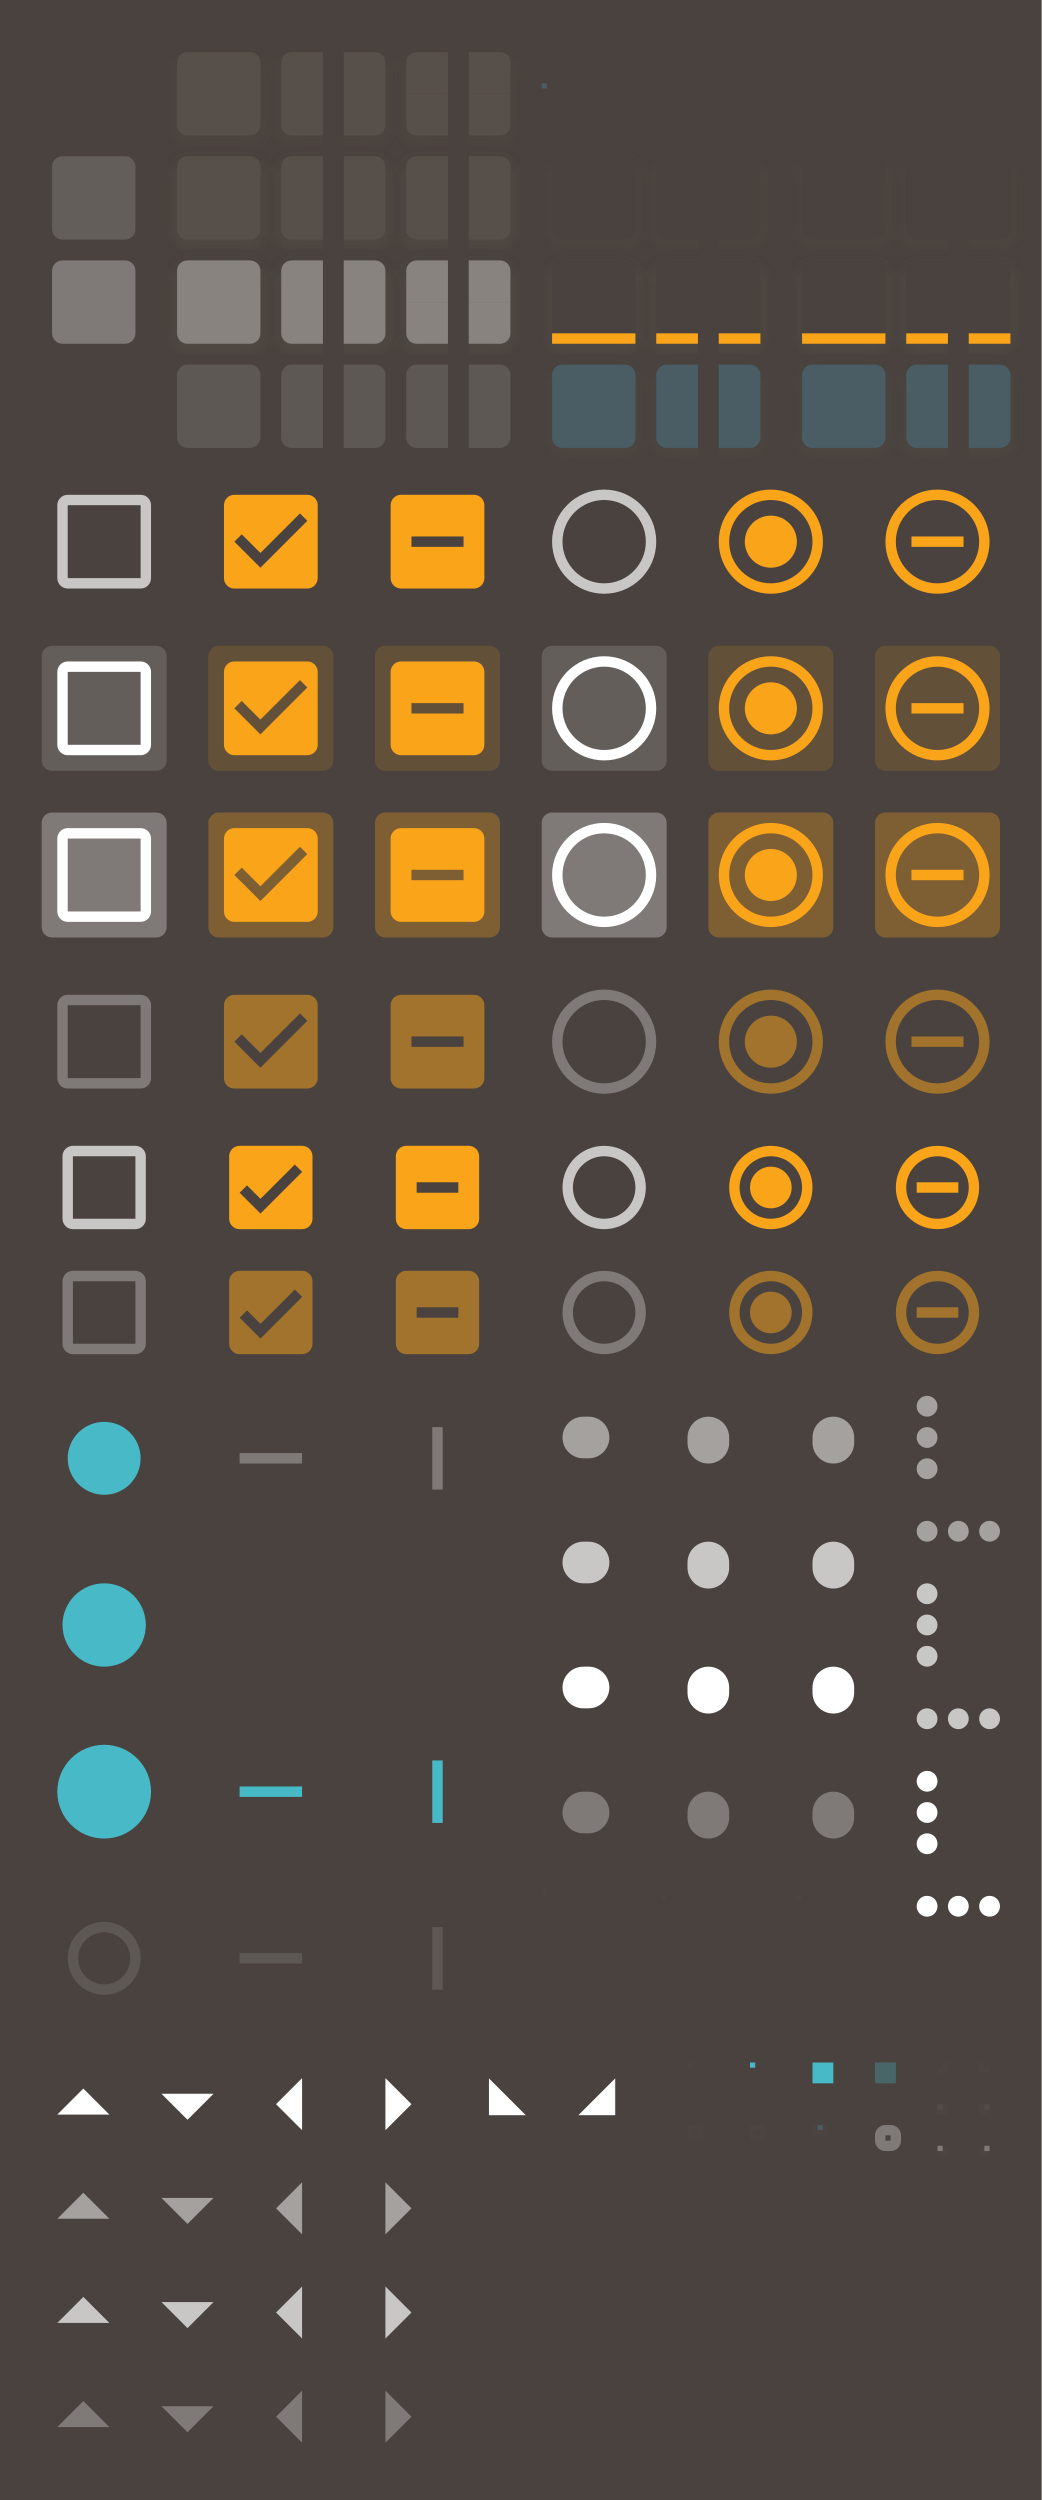
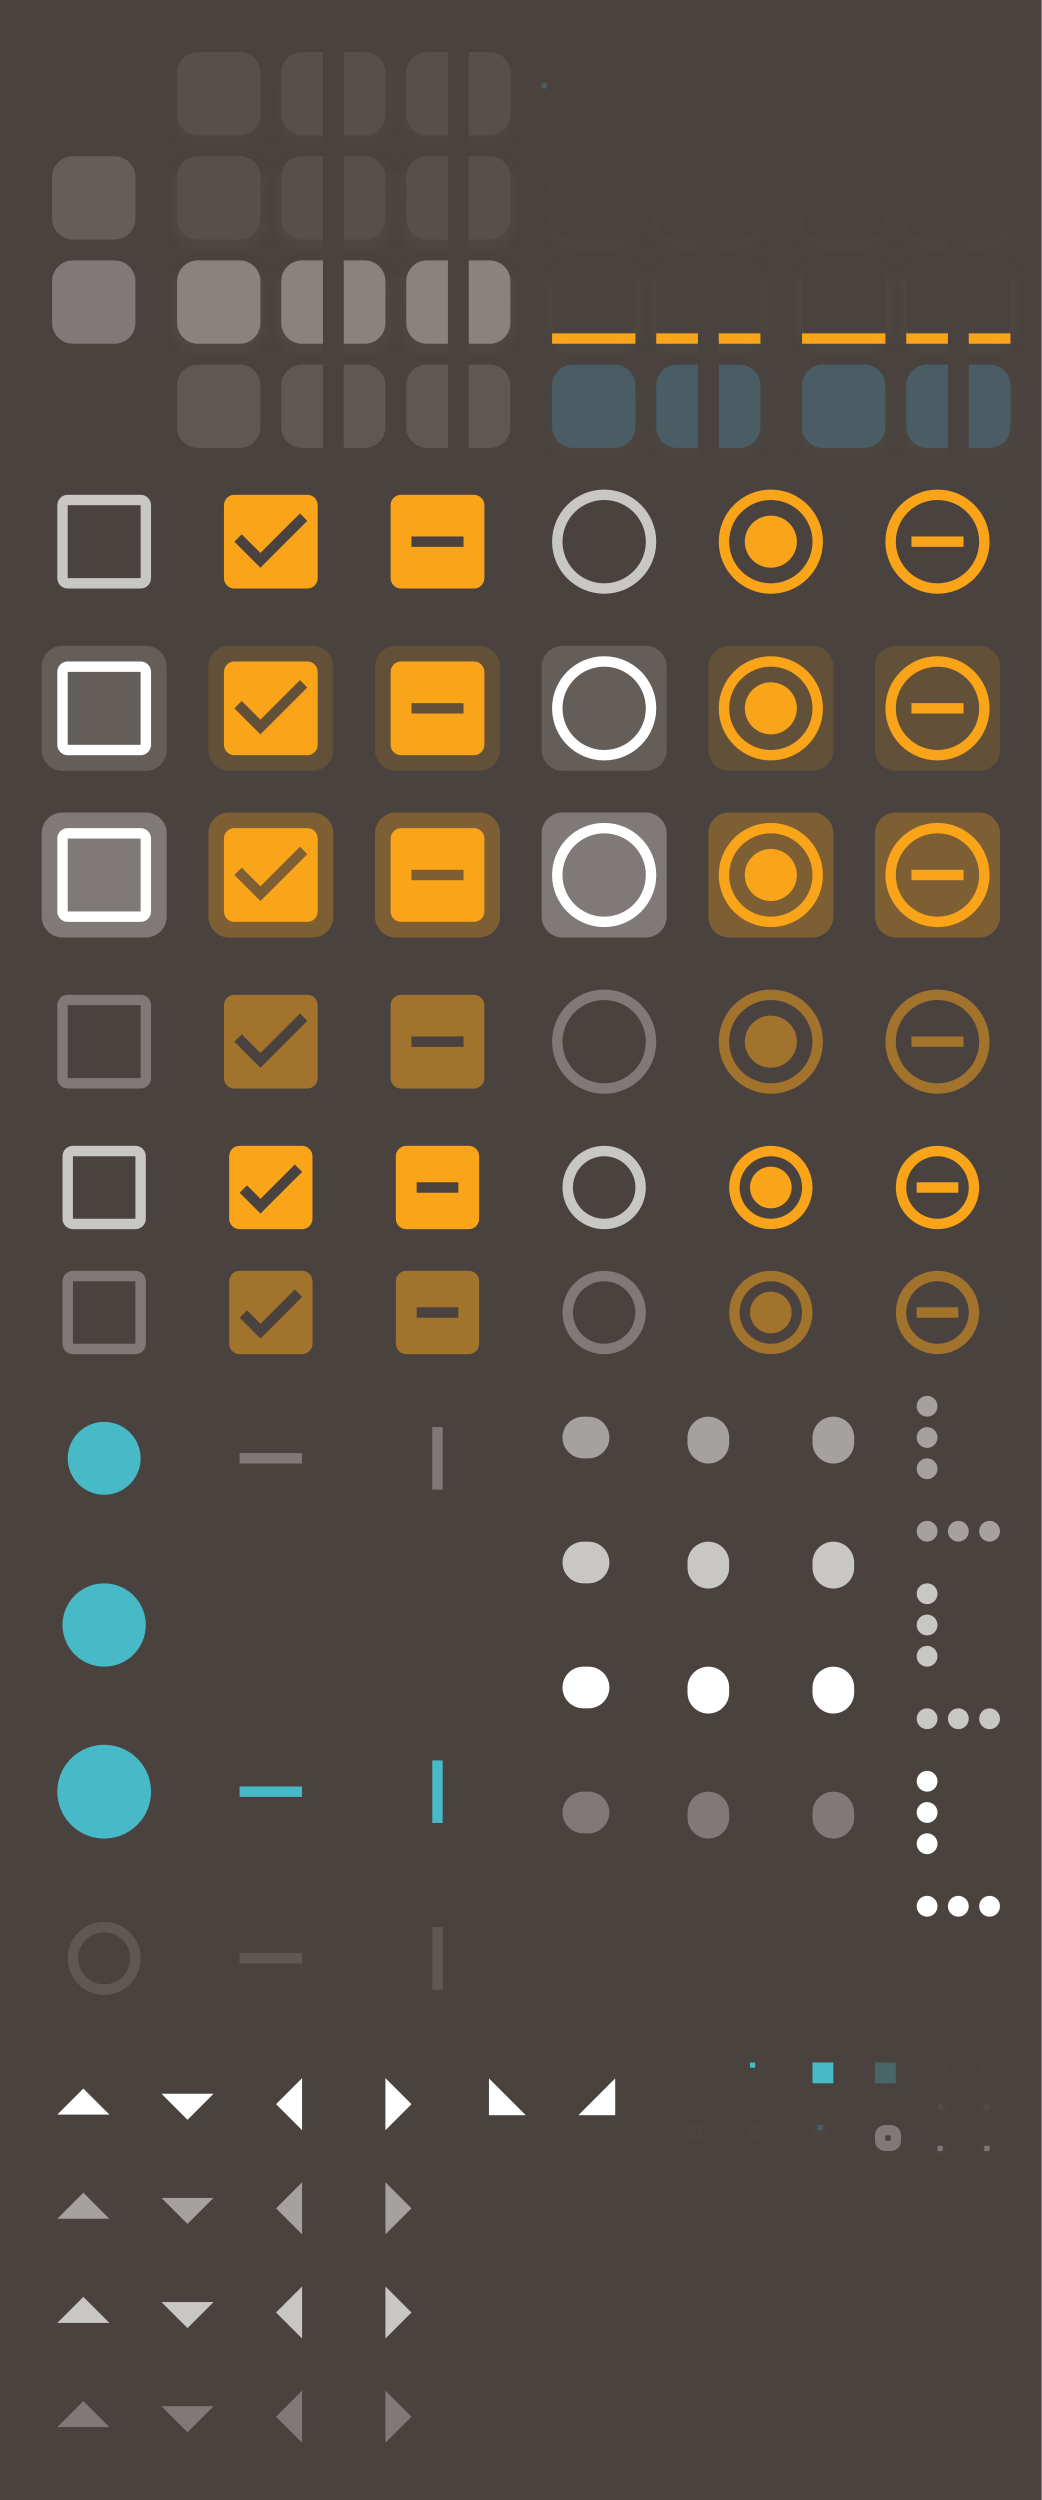
<svg xmlns="http://www.w3.org/2000/svg" xmlns:xlink="http://www.w3.org/1999/xlink" width="200" height="480" viewBox="0 0 200 480" version="1.1" id="svg571">
  <rect width="200" height="480" fill="url(#color-bg)" id="rect6" />
  <defs id="defs418">
    <filter id="1" color-interpolation-filters="sRGB" x="0" y="0" width="1" height="1">
      <feFlood flood-color="#574f4a" flood-opacity="0.12" result="flood" id="feFlood8" />
      <feComposite operator="in" in="flood" in2="SourceGraphic" result="composite1" id="feComposite10" />
      <feGaussianBlur stdDeviation="1.5" in="composite1" result="blur" id="feGaussianBlur12" />
      <feOffset dx="0" dy="1" result="offset" id="feOffset14" />
      <feComposite in="SourceGraphic" in2="offset" result="fbSourceGraphic" id="feComposite16" />
      <feFlood flood-color="#574f4a" flood-opacity="0.24" result="flood" id="feFlood18" />
      <feComposite operator="in" in="flood" in2="fbSourceGraphic" result="composite1" id="feComposite20" />
      <feGaussianBlur stdDeviation="1" in="composite1" result="blur" id="feGaussianBlur22" />
      <feOffset dx="0" dy="1" result="offset" id="feOffset24" />
      <feComposite in="fbSourceGraphic" in2="offset" result="composite2" id="feComposite26" />
    </filter>
    <linearGradient id="color-fg">
      <stop stop-color="#FFFFFF" id="stop29" />
    </linearGradient>
    <linearGradient id="color-fg-insensitive">
      <stop stop-color="#FFFFFF" stop-opacity="0.5" id="stop32" />
    </linearGradient>
    <linearGradient id="color-fg-secondary">
      <stop stop-color="#FFFFFF" stop-opacity="0.7" id="stop35" />
    </linearGradient>
    <linearGradient id="color-fg-secondary-insensitive">
      <stop stop-color="#FFFFFF" stop-opacity="0.3" id="stop38" />
    </linearGradient>
    <linearGradient id="color-trough-insensitive">
      <stop stop-color="#FFFFFF" stop-opacity="0.12" id="stop41" />
    </linearGradient>
    <linearGradient id="color-primary">
      <stop stop-color="#48b9c7" id="stop44" />
    </linearGradient>
    <linearGradient id="color-accent">
      <stop stop-color="#faa41a" id="stop47" />
    </linearGradient>
    <linearGradient id="color-accent-insensitive">
      <stop stop-color="#faa41a" stop-opacity="0.5" id="stop50" />
    </linearGradient>
    <linearGradient id="color-bg">
      <stop stop-color="#49423e" id="stop53" />
    </linearGradient>
    <linearGradient id="color-bg-lighter">
      <stop stop-color="#574f4a" id="stop56" />
    </linearGradient>
    <linearGradient id="color-base">
      <stop stop-color="#49423e" id="stop59" />
    </linearGradient>
    <linearGradient id="color-base-alt">
      <stop stop-color="#4a5c64" id="stop62" />
    </linearGradient>
    <linearGradient id="color-border">
      <stop stop-color="#574f4a" stop-opacity="0.2" id="stop65" />
    </linearGradient>
    <rect id="1x1" width="1" height="1" />
    <rect id="2x2" width="2" height="2" />
    <rect id="4x4" width="4" height="4" />
    <rect id="16x16" width="16" height="16" opacity="0" />
    <rect id="17x17" width="17" height="17" opacity="0" />
    <rect id="24x24" width="24" height="24" opacity="0" />
    <clipPath id="left">
      <rect width="10" height="20" id="rect74" />
    </clipPath>
    <clipPath id="right">
      <rect width="10" height="20" x="10" id="rect77" />
    </clipPath>
    <clipPath id="left-top">
      <rect width="10" height="10" id="rect80" />
    </clipPath>
    <clipPath id="left-bottom">
      <rect width="10" height="10" y="10" id="rect83" />
    </clipPath>
    <clipPath id="right-top">
      <rect width="10" height="10" x="10" id="rect86" />
    </clipPath>
    <clipPath id="right-bottom">
      <rect width="10" height="10" x="10" y="10" id="rect89" />
    </clipPath>
    <g id="base-box">
      <rect width="20" height="20" opacity="0" id="rect92" />
-       <rect x="2" y="2" width="16" height="16" rx="2" ry="2" id="rect94" />
+       <rect x="2" y="2" width="16" height="16" rx="4" ry="4" id="rect94" />
    </g>
    <use xlink:href="#base-box" id="base-flat-button" fill="url(#color-fg)" opacity="0" />
    <use xlink:href="#base-box" id="base-flat-button-hover" fill="url(#color-fg)" opacity="0.15" />
    <use xlink:href="#base-box" id="base-flat-button-active" fill="url(#color-fg)" opacity="0.3" />
    <use xlink:href="#base-box" id="base-flat-button-insensitive" fill="url(#color-fg)" opacity="0" />
    <use xlink:href="#base-box" id="base-button" fill="url(#color-bg-lighter)" filter="url(#1)" />
    <use xlink:href="#base-button" id="base-button-hover" filter="url(#1)" />
    <g id="base-button-active">
      <use xlink:href="#base-button-hover" id="use103" />
      <use xlink:href="#base-flat-button-active" id="use105" />
    </g>
    <use xlink:href="#base-box" id="base-button-insensitive" fill="url(#color-trough-insensitive)" />
    <use xlink:href="#1x1" id="base-entry-background" fill="url(#color-base)" />
    <use xlink:href="#1x1" id="base-entry-background-insensitive" fill="url(#color-base-alt)" />
    <use xlink:href="#base-box" id="base-entry-box" fill="url(#color-base)" filter="url(#1)" />
    <use xlink:href="#base-entry-box" id="base-entry-box-active" filter="url(#1)" />
    <use xlink:href="#base-box" id="base-entry-box-insensitive" fill="url(#color-base-alt)" filter="url(#1)" />
    <rect id="background-fill" width="20" height="20" />
    <g id="base-entry">
      <use xlink:href="#background-fill" id="use115" />
      <use xlink:href="#base-entry-box" id="use117" />
    </g>
    <g id="base-entry-active">
      <use xlink:href="#background-fill" id="use120" />
      <use xlink:href="#base-entry-box-active" id="use122" />
    </g>
    <g id="base-entry-insensitive">
      <use xlink:href="#background-fill" id="use125" />
      <use xlink:href="#base-entry-box-insensitive" id="use127" />
    </g>
    <use clip-path="url(#left)" xlink:href="#base-button" id="base-combo-rtl-button" />
    <use clip-path="url(#left)" xlink:href="#base-button-hover" id="base-combo-rtl-button-hover" />
    <use clip-path="url(#left)" xlink:href="#base-button-active" id="base-combo-rtl-button-active" />
    <use clip-path="url(#left)" xlink:href="#base-button-insensitive" id="base-combo-rtl-button-insensitive" />
    <use clip-path="url(#right)" xlink:href="#base-button" id="base-combo-ltr-button" />
    <use clip-path="url(#right)" xlink:href="#base-button-hover" id="base-combo-ltr-button-hover" />
    <use clip-path="url(#right)" xlink:href="#base-button-active" id="base-combo-ltr-button-active" />
    <use clip-path="url(#right)" xlink:href="#base-button-insensitive" id="base-combo-ltr-button-insensitive" />
    <use clip-path="url(#left-top)" xlink:href="#base-button" id="base-spin-rtl-up" />
    <use clip-path="url(#left-top)" xlink:href="#base-button-hover" id="base-spin-rtl-up-hover" />
    <use clip-path="url(#left-top)" xlink:href="#base-button-active" id="base-spin-rtl-up-active" />
    <use clip-path="url(#left-top)" xlink:href="#base-button-insensitive" id="base-spin-rtl-up-insensitive" />
    <use clip-path="url(#left-bottom)" xlink:href="#base-button" id="base-spin-rtl-down" />
    <use clip-path="url(#left-bottom)" xlink:href="#base-button-hover" id="base-spin-rtl-down-hover" />
    <use clip-path="url(#left-bottom)" xlink:href="#base-button-active" id="base-spin-rtl-down-active" />
    <use clip-path="url(#left-bottom)" xlink:href="#base-button-insensitive" id="base-spin-rtl-down-insensitive" />
    <use clip-path="url(#right-top)" xlink:href="#base-button" id="base-spin-ltr-up" />
    <use clip-path="url(#right-top)" xlink:href="#base-button-hover" id="base-spin-ltr-up-hover" />
    <use clip-path="url(#right-top)" xlink:href="#base-button-active" id="base-spin-ltr-up-active" />
    <use clip-path="url(#right-top)" xlink:href="#base-button-insensitive" id="base-spin-ltr-up-insensitive" />
    <use clip-path="url(#right-bottom)" xlink:href="#base-button" id="base-spin-ltr-down" />
    <use clip-path="url(#right-bottom)" xlink:href="#base-button-hover" id="base-spin-ltr-down-hover" />
    <use clip-path="url(#right-bottom)" xlink:href="#base-button-active" id="base-spin-ltr-down-active" />
    <use clip-path="url(#right-bottom)" xlink:href="#base-button-insensitive" id="base-spin-ltr-down-insensitive" />
    <use clip-path="url(#left)" xlink:href="#base-entry" id="base-combo-ltr-entry" />
    <use clip-path="url(#left)" xlink:href="#base-entry-active" id="base-combo-ltr-entry-active" />
    <use clip-path="url(#left)" xlink:href="#base-entry-insensitive" id="base-combo-ltr-entry-insensitive" />
    <use clip-path="url(#right)" xlink:href="#base-entry" id="base-combo-rtl-entry" />
    <use clip-path="url(#right)" xlink:href="#base-entry-active" id="base-combo-rtl-entry-active" />
    <use clip-path="url(#right)" xlink:href="#base-entry-insensitive" id="base-combo-rtl-entry-insensitive" />
    <path id="checkbox-unchecked-path" d="M19 5v14H5V5h14m0-2H5c-1.1 0-2 .9-2 2v14c0 1.1.9 2 2 2h14c1.1 0 2-.9 2-2V5c0-1.1-.9-2-2-2z" />
    <path id="checkbox-checked-path" d="M19 3H5c-1.11 0-2 .9-2 2v14c0 1.1.89 2 2 2h14c1.11 0 2-.9 2-2V5c0-1.1-.89-2-2-2zm-9 14l-5-5 1.41-1.41L10 14.17l7.59-7.59L19 8l-9 9z" />
    <path id="checkbox-mixed-path" d="M19 3H5c-1.1 0-2 .9-2 2v14c0 1.1.9 2 2 2h14c1.1 0 2-.9 2-2V5c0-1.1-.9-2-2-2zm-2 10H7v-2h10v2z" />
    <path id="radio-unchecked-path" d="M12 2C6.48 2 2 6.48 2 12s4.48 10 10 10 10-4.48 10-10S17.52 2 12 2zm0 18c-4.42 0-8-3.58-8-8s3.58-8 8-8 8 3.58 8 8-3.58 8-8 8z" />
    <path id="radio-checked-path" d="M12 7c-2.76 0-5 2.24-5 5s2.24 5 5 5 5-2.24 5-5-2.24-5-5-5zm0-5C6.48 2 2 6.48 2 12s4.48 10 10 10 10-4.48 10-10S17.52 2 12 2zm0 18c-4.42 0-8-3.58-8-8s3.58-8 8-8 8 3.58 8 8-3.58 8-8 8z" />
    <path id="radio-mixed-path" d="m12 2c-5.52 0-10 4.48-10 10s4.48 10 10 10 10-4.48 10-10-4.48-10-10-10zm0 2c4.42 0 8 3.58 8 8s-3.58 8-8 8-8-3.58-8-8 3.58-8 8-8zm-5 7v2h10v-2h-10z" />
    <path id="menu-checkbox-unchecked-path" d="m2 0a2 2 0 0 0 -2 2v12a2 2 0 0 0 2 2h12a2 2 0 0 0 2 -2v-12a2 2 0 0 0 -2 -2h-12zm0 2h12v12h-12v-12z" />
    <path id="menu-checkbox-checked-path" d="m2 0a2 2 0 0 0 -2 2v12a2 2 0 0 0 2 2h12a2 2 0 0 0 2 -2v-12a2 2 0 0 0 -2 -2h-12zm10.6 3.59l1.41 1.41-8 8-4-4 1.41-1.41 2.59 2.59 6.59-6.59z" />
    <path id="menu-checkbox-mixed-path" d="m2 0a2 2 0 0 0 -2 2v12a2 2 0 0 0 2 2h12a2 2 0 0 0 2 -2v-12a2 2 0 0 0 -2 -2h-12zm2 7h8v2h-8v-2z" />
    <path id="menu-radio-unchecked-path" d="m8 0a8 8 0 0 0 -8 8 8 8 0 0 0 8 8 8 8 0 0 0 8 -8 8 8 0 0 0 -8 -8zm0 2a6 6 0 0 1 6 6 6 6 0 0 1 -6 6 6 6 0 0 1 -6 -6 6 6 0 0 1 6 -6z" />
    <path id="menu-radio-checked-path" d="m8 0a8 8 0 0 0 -8 8 8 8 0 0 0 8 8 8 8 0 0 0 8 -8 8 8 0 0 0 -8 -8zm0 2a6 6 0 0 1 6 6 6 6 0 0 1 -6 6 6 6 0 0 1 -6 -6 6 6 0 0 1 6 -6zm0 2a4 4 0 0 0 -4 4 4 4 0 0 0 4 4 4 4 0 0 0 4 -4 4 4 0 0 0 -4 -4z" />
    <path id="menu-radio-mixed-path" d="m8 0a8 8 0 0 0 -8 8 8 8 0 0 0 8 8 8 8 0 0 0 8 -8 8 8 0 0 0 -8 -8zm0 2a6 6 0 0 1 6 6 6 6 0 0 1 -6 6 6 6 0 0 1 -6 -6 6 6 0 0 1 6 -6zm-4 5v2h8v-2h-8z" />
-     <rect id="button-fill" width="24" height="24" rx="2" ry="2" />
+     <rect id="button-fill" width="24" height="24" rx="4" ry="4" />
    <g id="base-checkbox-unchecked">
      <use xlink:href="#button-fill" opacity="0" id="use173" />
      <use xlink:href="#checkbox-unchecked-path" id="use175" />
    </g>
    <g id="base-checkbox-unchecked-hover">
      <use xlink:href="#button-fill" opacity="0.15" id="use178" />
      <use xlink:href="#checkbox-unchecked-path" id="use180" />
    </g>
    <g id="base-checkbox-unchecked-active">
      <use xlink:href="#button-fill" opacity="0.3" id="use183" />
      <use xlink:href="#checkbox-unchecked-path" id="use185" />
    </g>
    <g id="base-checkbox-checked">
      <use xlink:href="#button-fill" opacity="0" id="use188" />
      <use xlink:href="#checkbox-checked-path" id="use190" />
    </g>
    <g id="base-checkbox-checked-hover">
      <use xlink:href="#button-fill" opacity="0.15" id="use193" />
      <use xlink:href="#checkbox-checked-path" id="use195" />
    </g>
    <g id="base-checkbox-checked-active">
      <use xlink:href="#button-fill" opacity="0.3" id="use198" />
      <use xlink:href="#checkbox-checked-path" id="use200" />
    </g>
    <g id="base-checkbox-mixed">
      <use xlink:href="#button-fill" opacity="0" id="use203" />
      <use xlink:href="#checkbox-mixed-path" id="use205" />
    </g>
    <g id="base-checkbox-mixed-hover">
      <use xlink:href="#button-fill" opacity="0.15" id="use208" />
      <use xlink:href="#checkbox-mixed-path" id="use210" />
    </g>
    <g id="base-checkbox-mixed-active">
      <use xlink:href="#button-fill" opacity="0.3" id="use213" />
      <use xlink:href="#checkbox-mixed-path" id="use215" />
    </g>
    <g id="base-radio-unchecked">
      <use xlink:href="#button-fill" opacity="0" id="use218" />
      <use xlink:href="#radio-unchecked-path" id="use220" />
    </g>
    <g id="base-radio-unchecked-hover">
      <use xlink:href="#button-fill" opacity="0.15" id="use223" />
      <use xlink:href="#radio-unchecked-path" id="use225" />
    </g>
    <g id="base-radio-unchecked-active">
      <use xlink:href="#button-fill" opacity="0.3" id="use228" />
      <use xlink:href="#radio-unchecked-path" id="use230" />
    </g>
    <g id="base-radio-checked">
      <use xlink:href="#button-fill" opacity="0" id="use233" />
      <use xlink:href="#radio-checked-path" id="use235" />
    </g>
    <g id="base-radio-checked-hover">
      <use xlink:href="#button-fill" opacity="0.15" id="use238" />
      <use xlink:href="#radio-checked-path" id="use240" />
    </g>
    <g id="base-radio-checked-active">
      <use xlink:href="#button-fill" opacity="0.3" id="use243" />
      <use xlink:href="#radio-checked-path" id="use245" />
    </g>
    <g id="base-radio-mixed">
      <use xlink:href="#button-fill" opacity="0" id="use248" />
      <use xlink:href="#radio-mixed-path" id="use250" />
    </g>
    <g id="base-radio-mixed-hover">
      <use xlink:href="#button-fill" opacity="0.15" id="use253" />
      <use xlink:href="#radio-mixed-path" id="use255" />
    </g>
    <g id="base-radio-mixed-active">
      <use xlink:href="#button-fill" opacity="0.3" id="use258" />
      <use xlink:href="#radio-mixed-path" id="use260" />
    </g>
    <g id="base-menu-checkbox-unchecked">
      <use xlink:href="#16x16" id="use263" />
      <use xlink:href="#menu-checkbox-unchecked-path" id="use265" />
    </g>
    <g id="base-menu-checkbox-checked">
      <use xlink:href="#16x16" id="use268" />
      <use xlink:href="#menu-checkbox-checked-path" id="use270" />
    </g>
    <g id="base-menu-checkbox-mixed">
      <use xlink:href="#16x16" id="use273" />
      <use xlink:href="#menu-checkbox-mixed-path" id="use275" />
    </g>
    <g id="base-menu-radio-unchecked">
      <use xlink:href="#16x16" id="use278" />
      <use xlink:href="#menu-radio-unchecked-path" id="use280" />
    </g>
    <g id="base-menu-radio-checked">
      <use xlink:href="#16x16" id="use283" />
      <use xlink:href="#menu-radio-checked-path" id="use285" />
    </g>
    <g id="base-menu-radio-mixed">
      <use xlink:href="#16x16" id="use288" />
      <use xlink:href="#menu-radio-mixed-path" id="use290" />
    </g>
    <g id="base-scale-slider">
      <use xlink:href="#24x24" id="use293" />
      <circle cx="12" cy="12" r="7" fill="url(#color-primary)" id="circle295" />
    </g>
    <g id="base-scale-slider-hover">
      <use xlink:href="#24x24" id="use298" />
      <circle cx="12" cy="12" r="8" fill="url(#color-primary)" id="circle300" />
    </g>
    <g id="base-scale-slider-active">
      <use xlink:href="#24x24" id="use303" />
      <circle cx="12" cy="12" r="9" fill="url(#color-primary)" id="circle305" />
    </g>
    <g id="base-scale-slider-insensitive">
      <use xlink:href="#24x24" id="use308" />
      <circle cx="12" cy="12" r="7" fill="url(#color-bg)" id="circle310" />
      <circle cx="12" cy="12" r="6" fill="none" stroke="url(#color-trough-insensitive)" stroke-width="2" id="circle312" />
    </g>
    <g id="base-scale-horz-trough">
      <use xlink:href="#24x24" id="use315" />
      <rect width="12" height="2" x="6" y="11" id="rect317" />
    </g>
    <g id="base-scale-vert-trough">
      <use xlink:href="#24x24" id="use320" />
      <rect width="2" height="12" x="11" y="6" id="rect322" />
    </g>
    <g id="base-scrollbar-horz-slider">
      <use xlink:href="#17x17" y="-1" id="use325" />
      <rect width="9" height="8" x="4" y="4" ry="4" id="rect327" />
    </g>
    <g id="base-scrollbar-horz-trough">
      <use xlink:href="#base-border" y="-1" id="use330" />
      <use xlink:href="#base-entry-background" id="use332" />
    </g>
    <use xlink:href="#base-scrollbar-horz-slider" id="base-scrollbar-vert-ltr-slider" transform="rotate(-90 8.5 8.5)" />
    <use xlink:href="#base-scrollbar-horz-trough" id="base-scrollbar-vert-ltr-trough" transform="rotate(-90 0.5 0.5)" />
    <use xlink:href="#base-scrollbar-horz-slider" id="base-scrollbar-vert-rtl-slider" transform="rotate(90 8 8)" />
    <use xlink:href="#base-scrollbar-horz-trough" id="base-scrollbar-vert-rtl-trough" transform="rotate(90 0.5 0.5)" />
    <g id="base-handle-horz">
      <circle cx="2" cy="2" r="2" id="circle339" />
      <circle cx="8" cy="2" r="2" id="circle341" />
      <circle cx="14" cy="2" r="2" id="circle343" />
    </g>
    <use xlink:href="#base-handle-horz" id="base-handle-vert" transform="rotate(90 2 2)" />
    <path id="pan-path" d="M 13,6 8,11 3,6 Z" />
    <g id="base-pan-down">
      <use xlink:href="#16x16" id="use348" />
      <use xlink:href="#pan-path" id="use350" />
    </g>
    <g id="base-pan-up">
      <use xlink:href="#16x16" id="use353" />
      <use xlink:href="#pan-path" transform="rotate(180 8 8)" id="use355" />
    </g>
    <g id="base-pan-left">
      <use xlink:href="#16x16" id="use358" />
      <use xlink:href="#pan-path" transform="rotate(90 8 8)" id="use360" />
    </g>
    <g id="base-pan-right">
      <use xlink:href="#16x16" id="use363" />
      <use xlink:href="#pan-path" transform="rotate(-90 8 8)" id="use365" />
    </g>
    <g id="base-pan-left-semi">
      <use xlink:href="#16x16" id="use368" />
      <use xlink:href="#pan-path" transform="rotate(45 8 8)" id="use370" />
    </g>
    <g id="base-pan-right-semi">
      <use xlink:href="#16x16" id="use373" />
      <use xlink:href="#pan-path" transform="rotate(-45 8 8)" id="use375" />
    </g>
    <use xlink:href="#1x1" id="base-border" fill="url(#color-border)" />
    <use xlink:href="#1x1" id="base-tab" fill="url(#color-primary)" />
    <use xlink:href="#4x4" id="base-progressbar-progress" fill="url(#color-primary)" />
    <g id="base-progressbar-trough">
      <use xlink:href="#4x4" fill="url(#color-bg)" id="use381" />
      <use xlink:href="#base-progressbar-progress" opacity="0.3" id="use383" />
    </g>
    <rect id="base-frame" x="0.5" y="0.5" width="2" height="2" fill="none" stroke="url(#color-border)" stroke-width="1" />
    <g id="base-frame-notebook">
      <rect width="3" height="3" fill="url(#color-border)" id="rect387" />
      <use xlink:href="#1x1" x="1" y="1" fill="url(#color-base)" id="use389" />
    </g>
    <g id="base-frame-inline">
      <rect width="3" height="2" fill="url(#color-border)" id="rect392" />
      <use xlink:href="#1x1" x="1" fill="url(#color-base-alt)" id="use394" />
    </g>
    <rect id="base-focus" x="1" y="1" width="3" height="3" rx="1" ry="1" fill="none" stroke="url(#color-fg)" stroke-width="2" opacity="0.3" />
    <g id="base-treeview-ltr-button">
      <use xlink:href="#2x2" fill="url(#color-base)" id="use398" />
      <use xlink:href="#2x2" fill="url(#color-border)" id="use400" />
      <use xlink:href="#1x1" fill="url(#color-base)" id="use402" />
    </g>
    <g id="base-treeview-ltr-button-hover">
      <use xlink:href="#base-treeview-ltr-button" id="use405" />
      <use xlink:href="#1x1" fill="url(#color-fg)" opacity="0.05" id="use407" />
    </g>
    <g id="base-treeview-ltr-button-active">
      <use xlink:href="#base-treeview-ltr-button" id="use410" />
      <use xlink:href="#1x1" fill="url(#color-fg)" opacity="0.3" id="use412" />
    </g>
    <use xlink:href="#base-treeview-ltr-button" id="base-treeview-rtl-button" transform="scale(-1 1)" />
    <use xlink:href="#base-treeview-ltr-button-hover" id="base-treeview-rtl-button-hover" transform="scale(-1 1)" />
    <use xlink:href="#base-treeview-ltr-button-active" id="base-treeview-rtl-button-active" transform="scale(-1 1)" />
  </defs>
  <use x="8" y="8" xlink:href="#base-flat-button" id="flat-button" />
  <use x="8" y="28" xlink:href="#base-flat-button-hover" id="flat-button-hover" />
  <use x="8" y="48" xlink:href="#base-flat-button-active" id="flat-button-active" />
  <use x="8" y="68" xlink:href="#base-flat-button-insensitive" id="flat-button-insensitive" />
  <use x="32" y="8" xlink:href="#base-button" id="button" />
  <use x="32" y="28" xlink:href="#base-button-hover" id="button-hover" />
  <use x="32" y="48" xlink:href="#base-button-active" id="button-active" />
  <use x="32" y="68" xlink:href="#base-button-insensitive" id="button-insensitive" />
  <use x="52" y="8" xlink:href="#base-combo-rtl-button" id="combo-rtl-button" />
  <use x="52" y="28" xlink:href="#base-combo-rtl-button-hover" id="combo-rtl-button-hover" />
  <use x="52" y="48" xlink:href="#base-combo-rtl-button-active" id="combo-rtl-button-active" />
  <use x="52" y="68" xlink:href="#base-combo-rtl-button-insensitive" id="combo-rtl-button-insensitive" />
  <use x="56" y="8" xlink:href="#base-combo-ltr-button" id="combo-ltr-button" />
  <use x="56" y="28" xlink:href="#base-combo-ltr-button-hover" id="combo-ltr-button-hover" />
  <use x="56" y="48" xlink:href="#base-combo-ltr-button-active" id="combo-ltr-button-active" />
  <use x="56" y="68" xlink:href="#base-combo-ltr-button-insensitive" id="combo-ltr-button-insensitive" />
  <use x="76" y="8" xlink:href="#base-spin-rtl-up" id="spin-rtl-up" />
  <use x="76" y="28" xlink:href="#base-spin-rtl-up-hover" id="spin-rtl-up-hover" />
  <use x="76" y="48" xlink:href="#base-spin-rtl-up-active" id="spin-rtl-up-active" />
  <use x="76" y="68" xlink:href="#base-spin-rtl-up-insensitive" id="spin-rtl-up-insensitive" />
  <use x="76" y="8" xlink:href="#base-spin-rtl-down" id="spin-rtl-down" />
  <use x="76" y="28" xlink:href="#base-spin-rtl-down-hover" id="spin-rtl-down-hover" />
  <use x="76" y="48" xlink:href="#base-spin-rtl-down-active" id="spin-rtl-down-active" />
  <use x="76" y="68" xlink:href="#base-spin-rtl-down-insensitive" id="spin-rtl-down-insensitive" />
  <use x="80" y="8" xlink:href="#base-spin-ltr-up" id="spin-ltr-up" />
  <use x="80" y="28" xlink:href="#base-spin-ltr-up-hover" id="spin-ltr-up-hover" />
  <use x="80" y="48" xlink:href="#base-spin-ltr-up-active" id="spin-ltr-up-active" />
  <use x="80" y="68" xlink:href="#base-spin-ltr-up-insensitive" id="spin-ltr-up-insensitive" />
  <use x="80" y="8" xlink:href="#base-spin-ltr-down" id="spin-ltr-down" />
  <use x="80" y="28" xlink:href="#base-spin-ltr-down-hover" id="spin-ltr-down-hover" />
  <use x="80" y="48" xlink:href="#base-spin-ltr-down-active" id="spin-ltr-down-active" />
  <use x="80" y="68" xlink:href="#base-spin-ltr-down-insensitive" id="spin-ltr-down-insensitive" />
  <use x="104" y="8" xlink:href="#base-entry-background" id="entry-background" />
  <use x="104" y="16" xlink:href="#base-entry-background-insensitive" id="entry-background-insensitive" />
  <use x="104" y="28" xlink:href="#base-entry" fill="url(#color-bg)" id="entry" />
  <use x="104" y="68" xlink:href="#base-entry-insensitive" fill="url(#color-bg)" id="entry-insensitive" />
  <use x="124" y="28" xlink:href="#base-combo-ltr-entry" fill="url(#color-bg)" id="combo-ltr-entry" />
  <use x="124" y="68" xlink:href="#base-combo-ltr-entry-insensitive" fill="url(#color-bg)" id="combo-ltr-entry-insensitive" />
  <use x="128" y="28" xlink:href="#base-combo-rtl-entry" fill="url(#color-bg)" id="combo-rtl-entry" />
  <use x="128" y="68" xlink:href="#base-combo-rtl-entry-insensitive" fill="url(#color-bg)" id="combo-rtl-entry-insensitive" />
  <use x="152" y="28" xlink:href="#base-entry" fill="url(#color-base)" id="notebook-entry" />
  <use x="152" y="68" xlink:href="#base-entry-insensitive" fill="url(#color-base)" id="notebook-entry-insensitive" />
  <use x="172" y="28" xlink:href="#base-combo-ltr-entry" fill="url(#color-base)" id="notebook-combo-ltr-entry" />
  <use x="172" y="68" xlink:href="#base-combo-ltr-entry-insensitive" fill="url(#color-base)" id="notebook-combo-ltr-entry-insensitive" />
  <use x="176" y="28" xlink:href="#base-combo-rtl-entry" fill="url(#color-base)" id="notebook-combo-rtl-entry" />
  <use x="176" y="68" xlink:href="#base-combo-rtl-entry-insensitive" fill="url(#color-base)" id="notebook-combo-rtl-entry-insensitive" />
  <use x="8" y="92" xlink:href="#base-checkbox-unchecked" fill="url(#color-fg-secondary)" id="checkbox-unchecked" />
  <use x="8" y="124" xlink:href="#base-checkbox-unchecked-hover" fill="url(#color-fg)" id="checkbox-unchecked-hover" />
  <use x="8" y="156" xlink:href="#base-checkbox-unchecked-active" fill="url(#color-fg)" id="checkbox-unchecked-active" />
  <use x="8" y="188" xlink:href="#base-checkbox-unchecked" fill="url(#color-fg-secondary-insensitive)" id="checkbox-unchecked-insensitive" />
  <use x="40" y="92" xlink:href="#base-checkbox-checked" fill="url(#color-accent)" id="checkbox-checked" />
  <use x="40" y="124" xlink:href="#base-checkbox-checked-hover" fill="url(#color-accent)" id="checkbox-checked-hover" />
  <use x="40" y="156" xlink:href="#base-checkbox-checked-active" fill="url(#color-accent)" id="checkbox-checked-active" />
  <use x="40" y="188" xlink:href="#base-checkbox-checked" fill="url(#color-accent-insensitive)" id="checkbox-checked-insensitive" />
  <use x="72" y="92" xlink:href="#base-checkbox-mixed" fill="url(#color-accent)" id="checkbox-mixed" />
  <use x="72" y="124" xlink:href="#base-checkbox-mixed-hover" fill="url(#color-accent)" id="checkbox-mixed-hover" />
  <use x="72" y="156" xlink:href="#base-checkbox-mixed-active" fill="url(#color-accent)" id="checkbox-mixed-active" />
  <use x="72" y="188" xlink:href="#base-checkbox-mixed" fill="url(#color-accent-insensitive)" id="checkbox-mixed-insensitive" />
  <use x="104" y="92" xlink:href="#base-radio-unchecked" fill="url(#color-fg-secondary)" id="radio-unchecked" />
  <use x="104" y="124" xlink:href="#base-radio-unchecked-hover" fill="url(#color-fg)" id="radio-unchecked-hover" />
  <use x="104" y="156" xlink:href="#base-radio-unchecked-active" fill="url(#color-fg)" id="radio-unchecked-active" />
  <use x="104" y="188" xlink:href="#base-radio-unchecked" fill="url(#color-fg-secondary-insensitive)" id="radio-unchecked-insensitive" />
  <use x="136" y="92" xlink:href="#base-radio-checked" fill="url(#color-accent)" id="radio-checked" />
  <use x="136" y="124" xlink:href="#base-radio-checked-hover" fill="url(#color-accent)" id="radio-checked-hover" />
  <use x="136" y="156" xlink:href="#base-radio-checked-active" fill="url(#color-accent)" id="radio-checked-active" />
  <use x="136" y="188" xlink:href="#base-radio-checked" fill="url(#color-accent-insensitive)" id="radio-checked-insensitive" />
  <use x="168" y="92" xlink:href="#base-radio-mixed" fill="url(#color-accent)" id="radio-mixed" />
  <use x="168" y="124" xlink:href="#base-radio-mixed-hover" fill="url(#color-accent)" id="radio-mixed-hover" />
  <use x="168" y="156" xlink:href="#base-radio-mixed-active" fill="url(#color-accent)" id="radio-mixed-active" />
  <use x="168" y="188" xlink:href="#base-radio-mixed" fill="url(#color-accent-insensitive)" id="radio-mixed-insensitive" />
  <use x="12" y="220" xlink:href="#base-menu-checkbox-unchecked" fill="url(#color-fg-secondary)" id="menu-checkbox-unchecked" />
  <use x="12" y="244" xlink:href="#base-menu-checkbox-unchecked" fill="url(#color-fg-secondary-insensitive)" id="menu-checkbox-unchecked-insensitive" />
  <use x="44" y="220" xlink:href="#base-menu-checkbox-checked" fill="url(#color-accent)" id="menu-checkbox-checked" />
  <use x="44" y="244" xlink:href="#base-menu-checkbox-checked" fill="url(#color-accent-insensitive)" id="menu-checkbox-checked-insensitive" />
  <use x="76" y="220" xlink:href="#base-menu-checkbox-mixed" fill="url(#color-accent)" id="menu-checkbox-mixed" />
  <use x="76" y="244" xlink:href="#base-menu-checkbox-mixed" fill="url(#color-accent-insensitive)" id="menu-checkbox-mixed-insensitive" />
  <use x="108" y="220" xlink:href="#base-menu-radio-unchecked" fill="url(#color-fg-secondary)" id="menu-radio-unchecked" />
  <use x="108" y="244" xlink:href="#base-menu-radio-unchecked" fill="url(#color-fg-secondary-insensitive)" id="menu-radio-unchecked-insensitive" />
  <use x="140" y="220" xlink:href="#base-menu-radio-checked" fill="url(#color-accent)" id="menu-radio-checked" />
  <use x="140" y="244" xlink:href="#base-menu-radio-checked" fill="url(#color-accent-insensitive)" id="menu-radio-checked-insensitive" />
  <use x="172" y="220" xlink:href="#base-menu-radio-mixed" fill="url(#color-accent)" id="menu-radio-mixed" />
  <use x="172" y="244" xlink:href="#base-menu-radio-mixed" fill="url(#color-accent-insensitive)" id="menu-radio-mixed-insensitive" />
  <use x="8" y="268" xlink:href="#base-scale-slider" id="scale-slider" />
  <use x="8" y="300" xlink:href="#base-scale-slider-hover" id="scale-slider-hover" />
  <use x="8" y="332" xlink:href="#base-scale-slider-active" id="scale-slider-active" />
  <use x="8" y="364" xlink:href="#base-scale-slider-insensitive" id="scale-slider-insensitive" />
  <use x="40" y="268" xlink:href="#base-scale-horz-trough" fill="url(#color-fg-secondary-insensitive)" id="scale-horz-trough" />
  <use x="40" y="332" xlink:href="#base-scale-horz-trough" fill="url(#color-primary)" id="scale-horz-trough-active" />
  <use x="40" y="364" xlink:href="#base-scale-horz-trough" fill="url(#color-trough-insensitive)" id="scale-horz-trough-insensitive" />
  <use x="72" y="268" xlink:href="#base-scale-vert-trough" fill="url(#color-fg-secondary-insensitive)" id="scale-vert-trough" />
  <use x="72" y="332" xlink:href="#base-scale-vert-trough" fill="url(#color-primary)" id="scale-vert-trough-active" />
  <use x="72" y="364" xlink:href="#base-scale-vert-trough" fill="url(#color-trough-insensitive)" id="scale-vert-trough-insensitive" />
  <use x="104" y="268" xlink:href="#base-scrollbar-horz-slider" fill="url(#color-fg-insensitive)" id="scrollbar-horz-slider" />
  <use x="104" y="292" xlink:href="#base-scrollbar-horz-slider" fill="url(#color-fg-secondary)" id="scrollbar-horz-slider-hover" />
  <use x="104" y="316" xlink:href="#base-scrollbar-horz-slider" fill="url(#color-fg)" id="scrollbar-horz-slider-active" />
  <use x="104" y="340" xlink:href="#base-scrollbar-horz-slider" fill="url(#color-fg-secondary-insensitive)" id="scrollbar-horz-slider-insensitive" />
  <use x="104" y="364" xlink:href="#base-scrollbar-horz-trough" id="scrollbar-horz-trough" />
  <use x="128" y="268" xlink:href="#base-scrollbar-vert-ltr-slider" fill="url(#color-fg-insensitive)" id="scrollbar-vert-ltr-slider" />
  <use x="128" y="292" xlink:href="#base-scrollbar-vert-ltr-slider" fill="url(#color-fg-secondary)" id="scrollbar-vert-ltr-slider-hover" />
  <use x="128" y="316" xlink:href="#base-scrollbar-vert-ltr-slider" fill="url(#color-fg)" id="scrollbar-vert-ltr-slider-active" />
  <use x="128" y="340" xlink:href="#base-scrollbar-vert-ltr-slider" fill="url(#color-fg-secondary-insensitive)" id="scrollbar-vert-ltr-slider-insensitive" />
  <use x="128" y="364" xlink:href="#base-scrollbar-vert-ltr-trough" id="scrollbar-vert-ltr-trough" />
  <use x="152" y="268" xlink:href="#base-scrollbar-vert-rtl-slider" fill="url(#color-fg-insensitive)" id="scrollbar-vert-rtl-slider" />
  <use x="152" y="292" xlink:href="#base-scrollbar-vert-rtl-slider" fill="url(#color-fg-secondary)" id="scrollbar-vert-rtl-slider-hover" />
  <use x="152" y="316" xlink:href="#base-scrollbar-vert-rtl-slider" fill="url(#color-fg)" id="scrollbar-vert-rtl-slider-active" />
  <use x="152" y="340" xlink:href="#base-scrollbar-vert-rtl-slider" fill="url(#color-fg-secondary-insensitive)" id="scrollbar-vert-rtl-slider-insensitive" />
  <use x="152" y="364" xlink:href="#base-scrollbar-vert-rtl-trough" id="scrollbar-vert-rtl-trough" />
  <use x="176" y="292" xlink:href="#base-handle-horz" fill="url(#color-fg-insensitive)" id="handle-horz" />
  <use x="176" y="328" xlink:href="#base-handle-horz" fill="url(#color-fg-secondary)" id="handle-horz-hover" />
  <use x="176" y="364" xlink:href="#base-handle-horz" fill="url(#color-fg)" id="handle-horz-active" />
  <use x="176" y="268" xlink:href="#base-handle-vert" fill="url(#color-fg-insensitive)" id="handle-vert" />
  <use x="176" y="304" xlink:href="#base-handle-vert" fill="url(#color-fg-secondary)" id="handle-vert-hover" />
  <use x="176" y="340" xlink:href="#base-handle-vert" fill="url(#color-fg)" id="handle-vert-active" />
  <use x="8" y="396" xlink:href="#base-pan-up" fill="url(#color-fg)" id="pan-up" />
  <use x="8" y="416" xlink:href="#base-pan-up" fill="url(#color-fg-insensitive)" id="pan-up-insensitive" />
  <use x="8" y="436" xlink:href="#base-pan-up" fill="url(#color-fg-secondary)" id="pan-up-alt" />
  <use x="8" y="456" xlink:href="#base-pan-up" fill="url(#color-fg-secondary-insensitive)" id="pan-up-alt-insensitive" />
  <use x="28" y="396" xlink:href="#base-pan-down" fill="url(#color-fg)" id="pan-down" />
  <use x="28" y="416" xlink:href="#base-pan-down" fill="url(#color-fg-insensitive)" id="pan-down-insensitive" />
  <use x="28" y="436" xlink:href="#base-pan-down" fill="url(#color-fg-secondary)" id="pan-down-alt" />
  <use x="28" y="456" xlink:href="#base-pan-down" fill="url(#color-fg-secondary-insensitive)" id="pan-down-alt-insensitive" />
  <use x="48" y="396" xlink:href="#base-pan-left" fill="url(#color-fg)" id="pan-left" />
  <use x="48" y="416" xlink:href="#base-pan-left" fill="url(#color-fg-insensitive)" id="pan-left-insensitive" />
  <use x="48" y="436" xlink:href="#base-pan-left" fill="url(#color-fg-secondary)" id="pan-left-alt" />
  <use x="48" y="456" xlink:href="#base-pan-left" fill="url(#color-fg-secondary-insensitive)" id="pan-left-alt-insensitive" />
  <use x="68" y="396" xlink:href="#base-pan-right" fill="url(#color-fg)" id="pan-right" />
  <use x="68" y="416" xlink:href="#base-pan-right" fill="url(#color-fg-insensitive)" id="pan-right-insensitive" />
  <use x="68" y="436" xlink:href="#base-pan-right" fill="url(#color-fg-secondary)" id="pan-right-alt" />
  <use x="68" y="456" xlink:href="#base-pan-right" fill="url(#color-fg-secondary-insensitive)" id="pan-right-alt-insensitive" />
  <use x="88" y="396" xlink:href="#base-pan-left-semi" fill="url(#color-fg)" id="pan-left-semi" />
  <use x="108" y="396" xlink:href="#base-pan-right-semi" fill="url(#color-fg)" id="pan-right-semi" />
  <use x="132" y="396" xlink:href="#base-border" id="border" />
  <use x="144" y="396" xlink:href="#base-tab" id="tab" />
  <use x="156" y="396" xlink:href="#base-progressbar-progress" id="progressbar-progress" />
  <use x="168" y="396" xlink:href="#base-progressbar-trough" id="progressbar-trough" />
  <use x="132" y="408" xlink:href="#base-frame" id="frame" />
  <use x="144" y="408" xlink:href="#base-frame-notebook" id="frame-notebook" />
  <use x="156" y="408" xlink:href="#base-frame-inline" id="frame-inline" />
  <use x="168" y="408" xlink:href="#base-focus" id="focus" />
  <use x="180" y="396" xlink:href="#base-treeview-ltr-button" id="treeview-ltr-button" />
  <use x="180" y="404" xlink:href="#base-treeview-ltr-button-hover" id="treeview-ltr-button-hover" />
  <use x="180" y="412" xlink:href="#base-treeview-ltr-button-active" id="treeview-ltr-button-active" />
  <use x="190" y="396" xlink:href="#base-treeview-rtl-button" id="treeview-rtl-button" />
  <use x="190" y="404" xlink:href="#base-treeview-rtl-button-hover" id="treeview-rtl-button-hover" />
  <use x="190" y="412" xlink:href="#base-treeview-rtl-button-active" id="treeview-rtl-button-active" />
  <g id="entry-active">
    <use id="entry-active-box" fill="url(#color-bg)" xlink:href="#base-entry-active" y="48" x="104" />
    <rect rx="1.16851e-14" y="64" x="106" height="2" width="16" id="rect1380" style="fill:#faa41a;stroke-width:75.591;stroke-linecap:round;stroke-linejoin:round;fill-opacity:1" />
  </g>
  <g id="combo-ltr-entry-active">
    <use id="combo-ltr-entry-active-box" fill="url(#color-bg)" xlink:href="#base-combo-ltr-entry-active" y="48" x="124" />
    <rect rx="1.16851e-14" y="64" x="126" height="2" width="8" id="rect1382" style="fill:#faa41a;fill-opacity:1;stroke-width:75.591;stroke-linecap:round;stroke-linejoin:round" />
  </g>
  <g id="combo-rtl-entry-active">
    <use id="combo-rtl-entry-active-box" fill="url(#color-bg)" xlink:href="#base-combo-rtl-entry-active" y="48" x="128" />
    <rect rx="1.16851e-14" y="64" x="138" height="2" width="8" id="rect1384" style="fill:#faa41a;fill-opacity:1;stroke-width:75.591;stroke-linecap:round;stroke-linejoin:round" />
  </g>
  <g id="notebook-entry-active">
    <use id="notebook-entry-active-box" fill="url(#color-base)" xlink:href="#base-entry-active" y="48" x="152" />
    <rect rx="1.16851e-14" y="64" x="154" height="2" width="16" id="rect1386" style="fill:#faa41a;fill-opacity:1;stroke-width:75.591;stroke-linecap:round;stroke-linejoin:round" />
  </g>
  <g id="notebook-combo-ltr-entry-active">
    <use id="notebook-combo-ltr-entry-active-box" fill="url(#color-base)" xlink:href="#base-combo-ltr-entry-active" y="48" x="172" />
    <rect rx="1.16851e-14" y="64" x="174" height="2" width="8" id="rect1388" style="fill:#faa41a;fill-opacity:1;stroke-width:75.591;stroke-linecap:round;stroke-linejoin:round" />
  </g>
  <g id="notebook-combo-rtl-entry-active">
    <use id="notebook-combo-rtl-entry-active-box" fill="url(#color-base)" xlink:href="#base-combo-rtl-entry-active" y="48" x="176" />
    <rect rx="1.16851e-14" y="64" x="186" height="2" width="8" id="rect1390" style="fill:#faa41a;fill-opacity:1;stroke-width:75.591;stroke-linecap:round;stroke-linejoin:round" />
  </g>
</svg>
